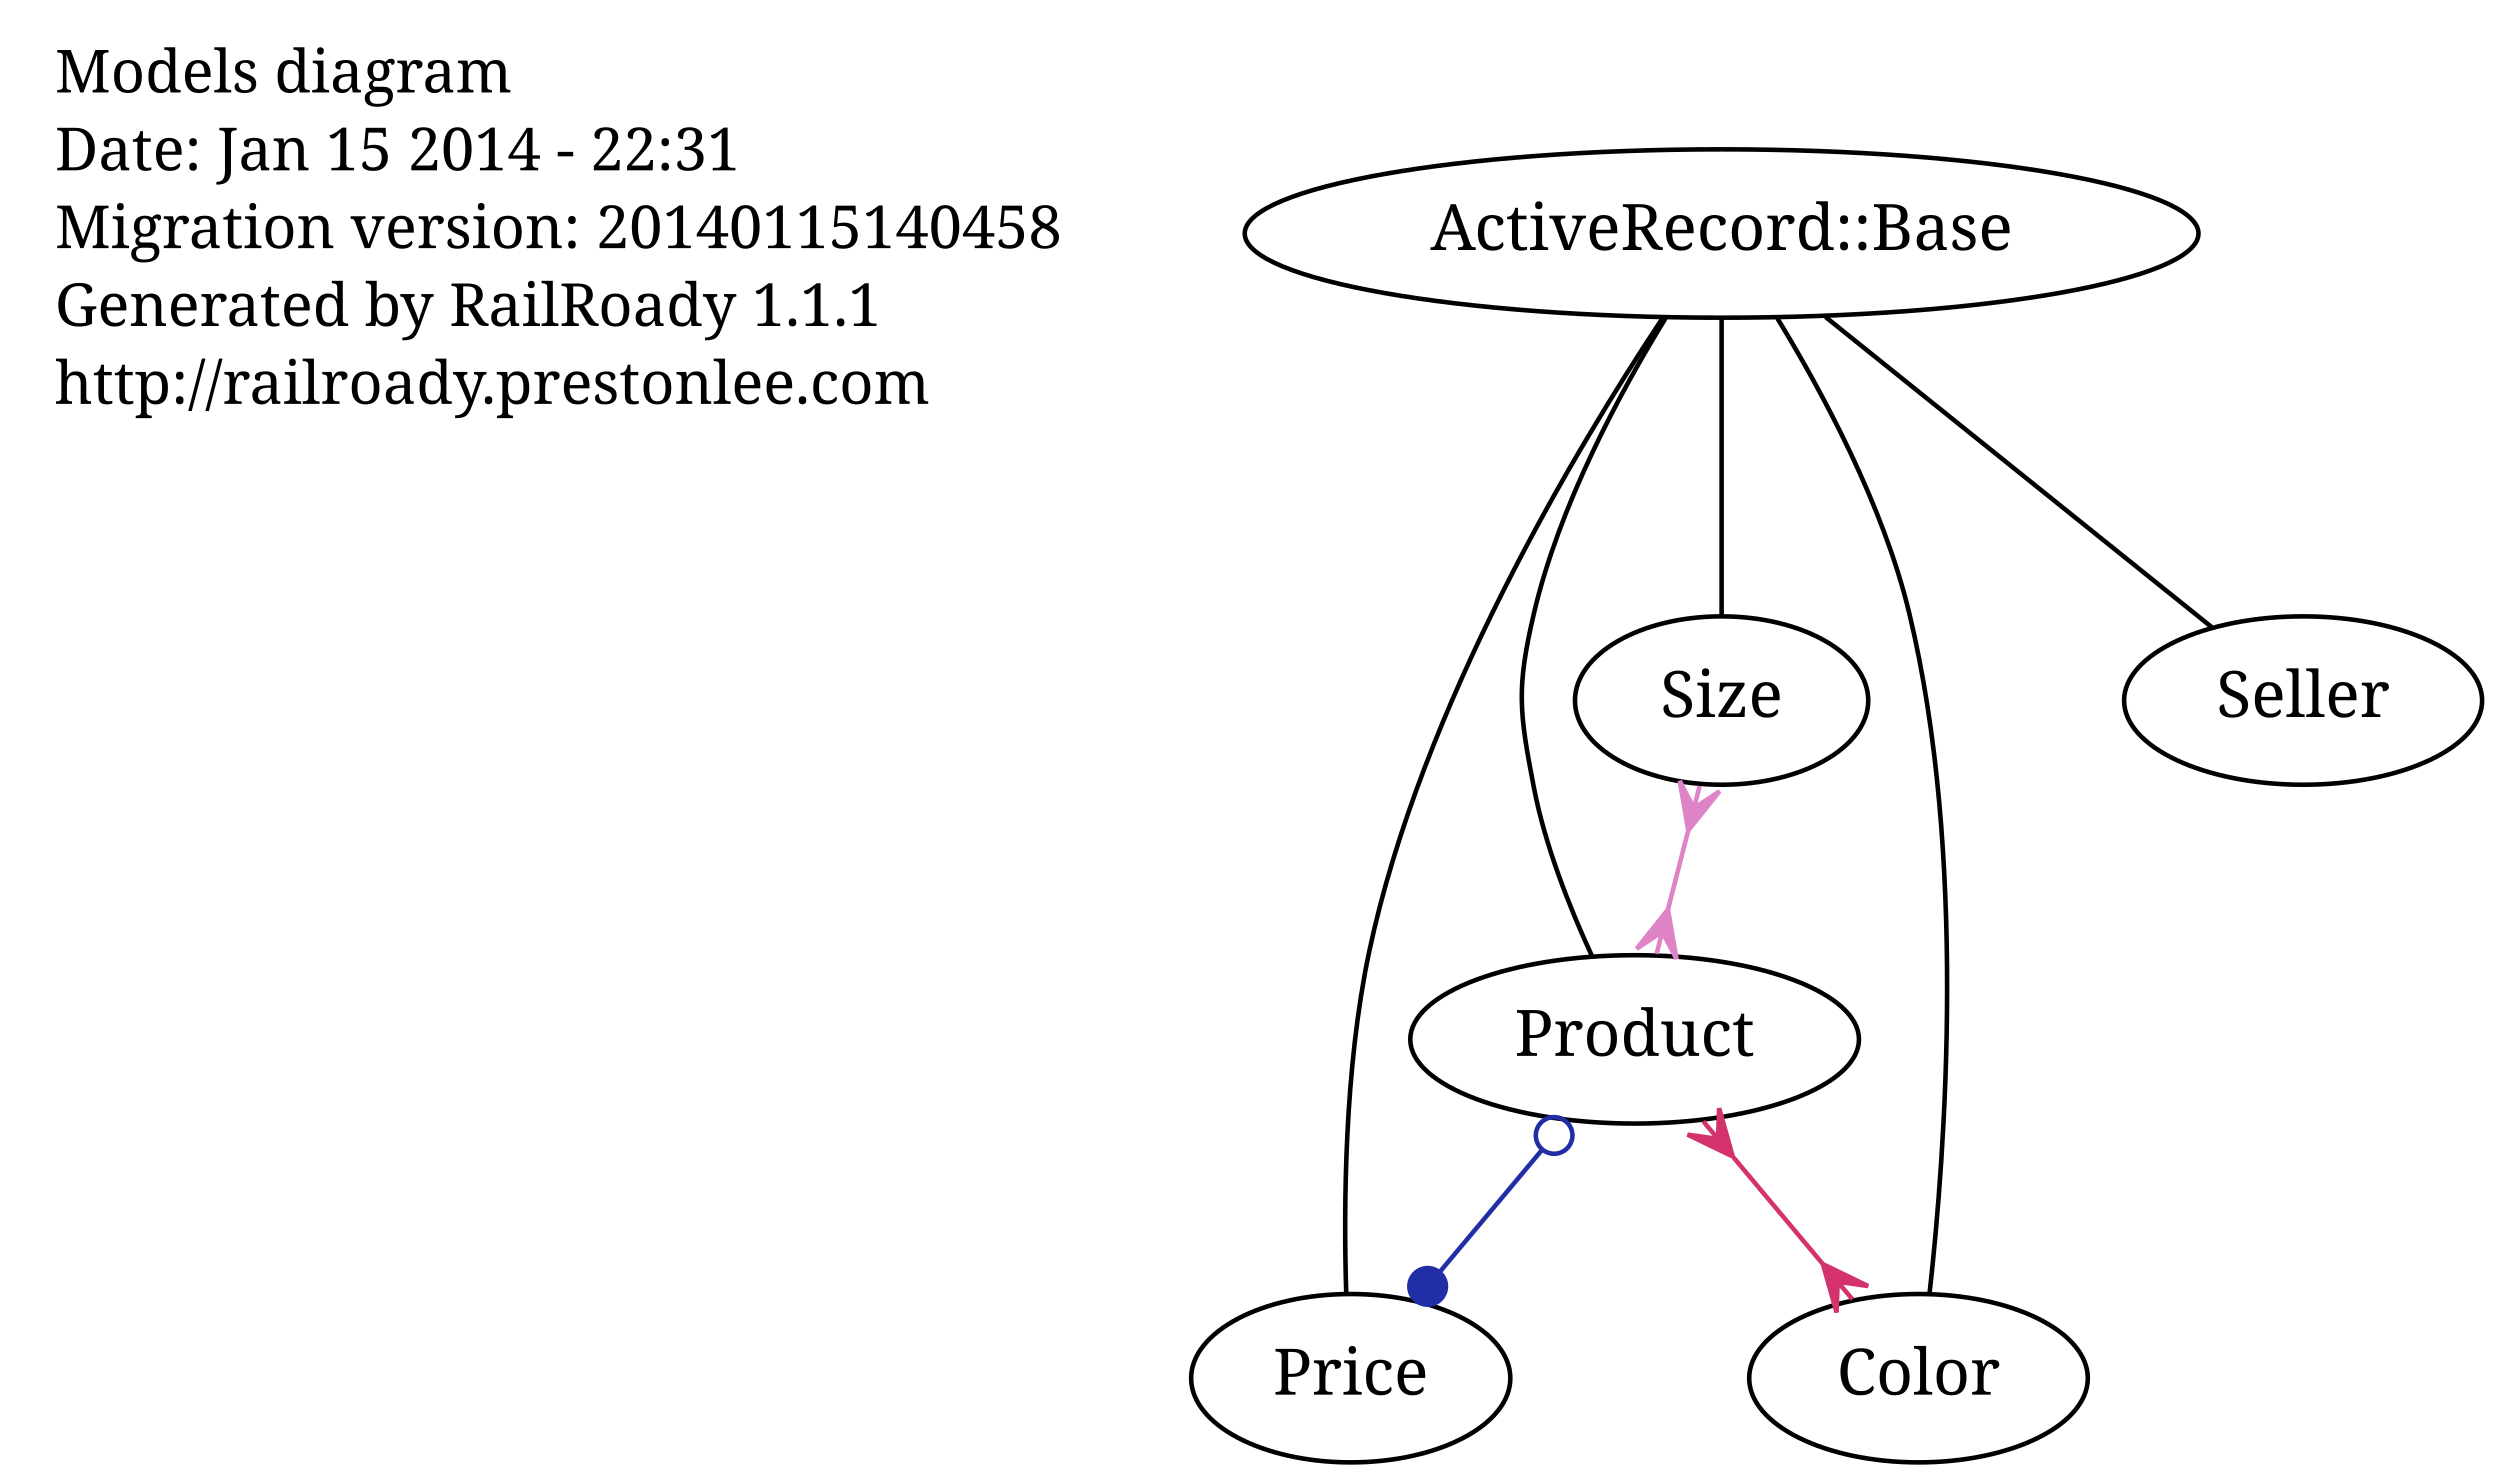
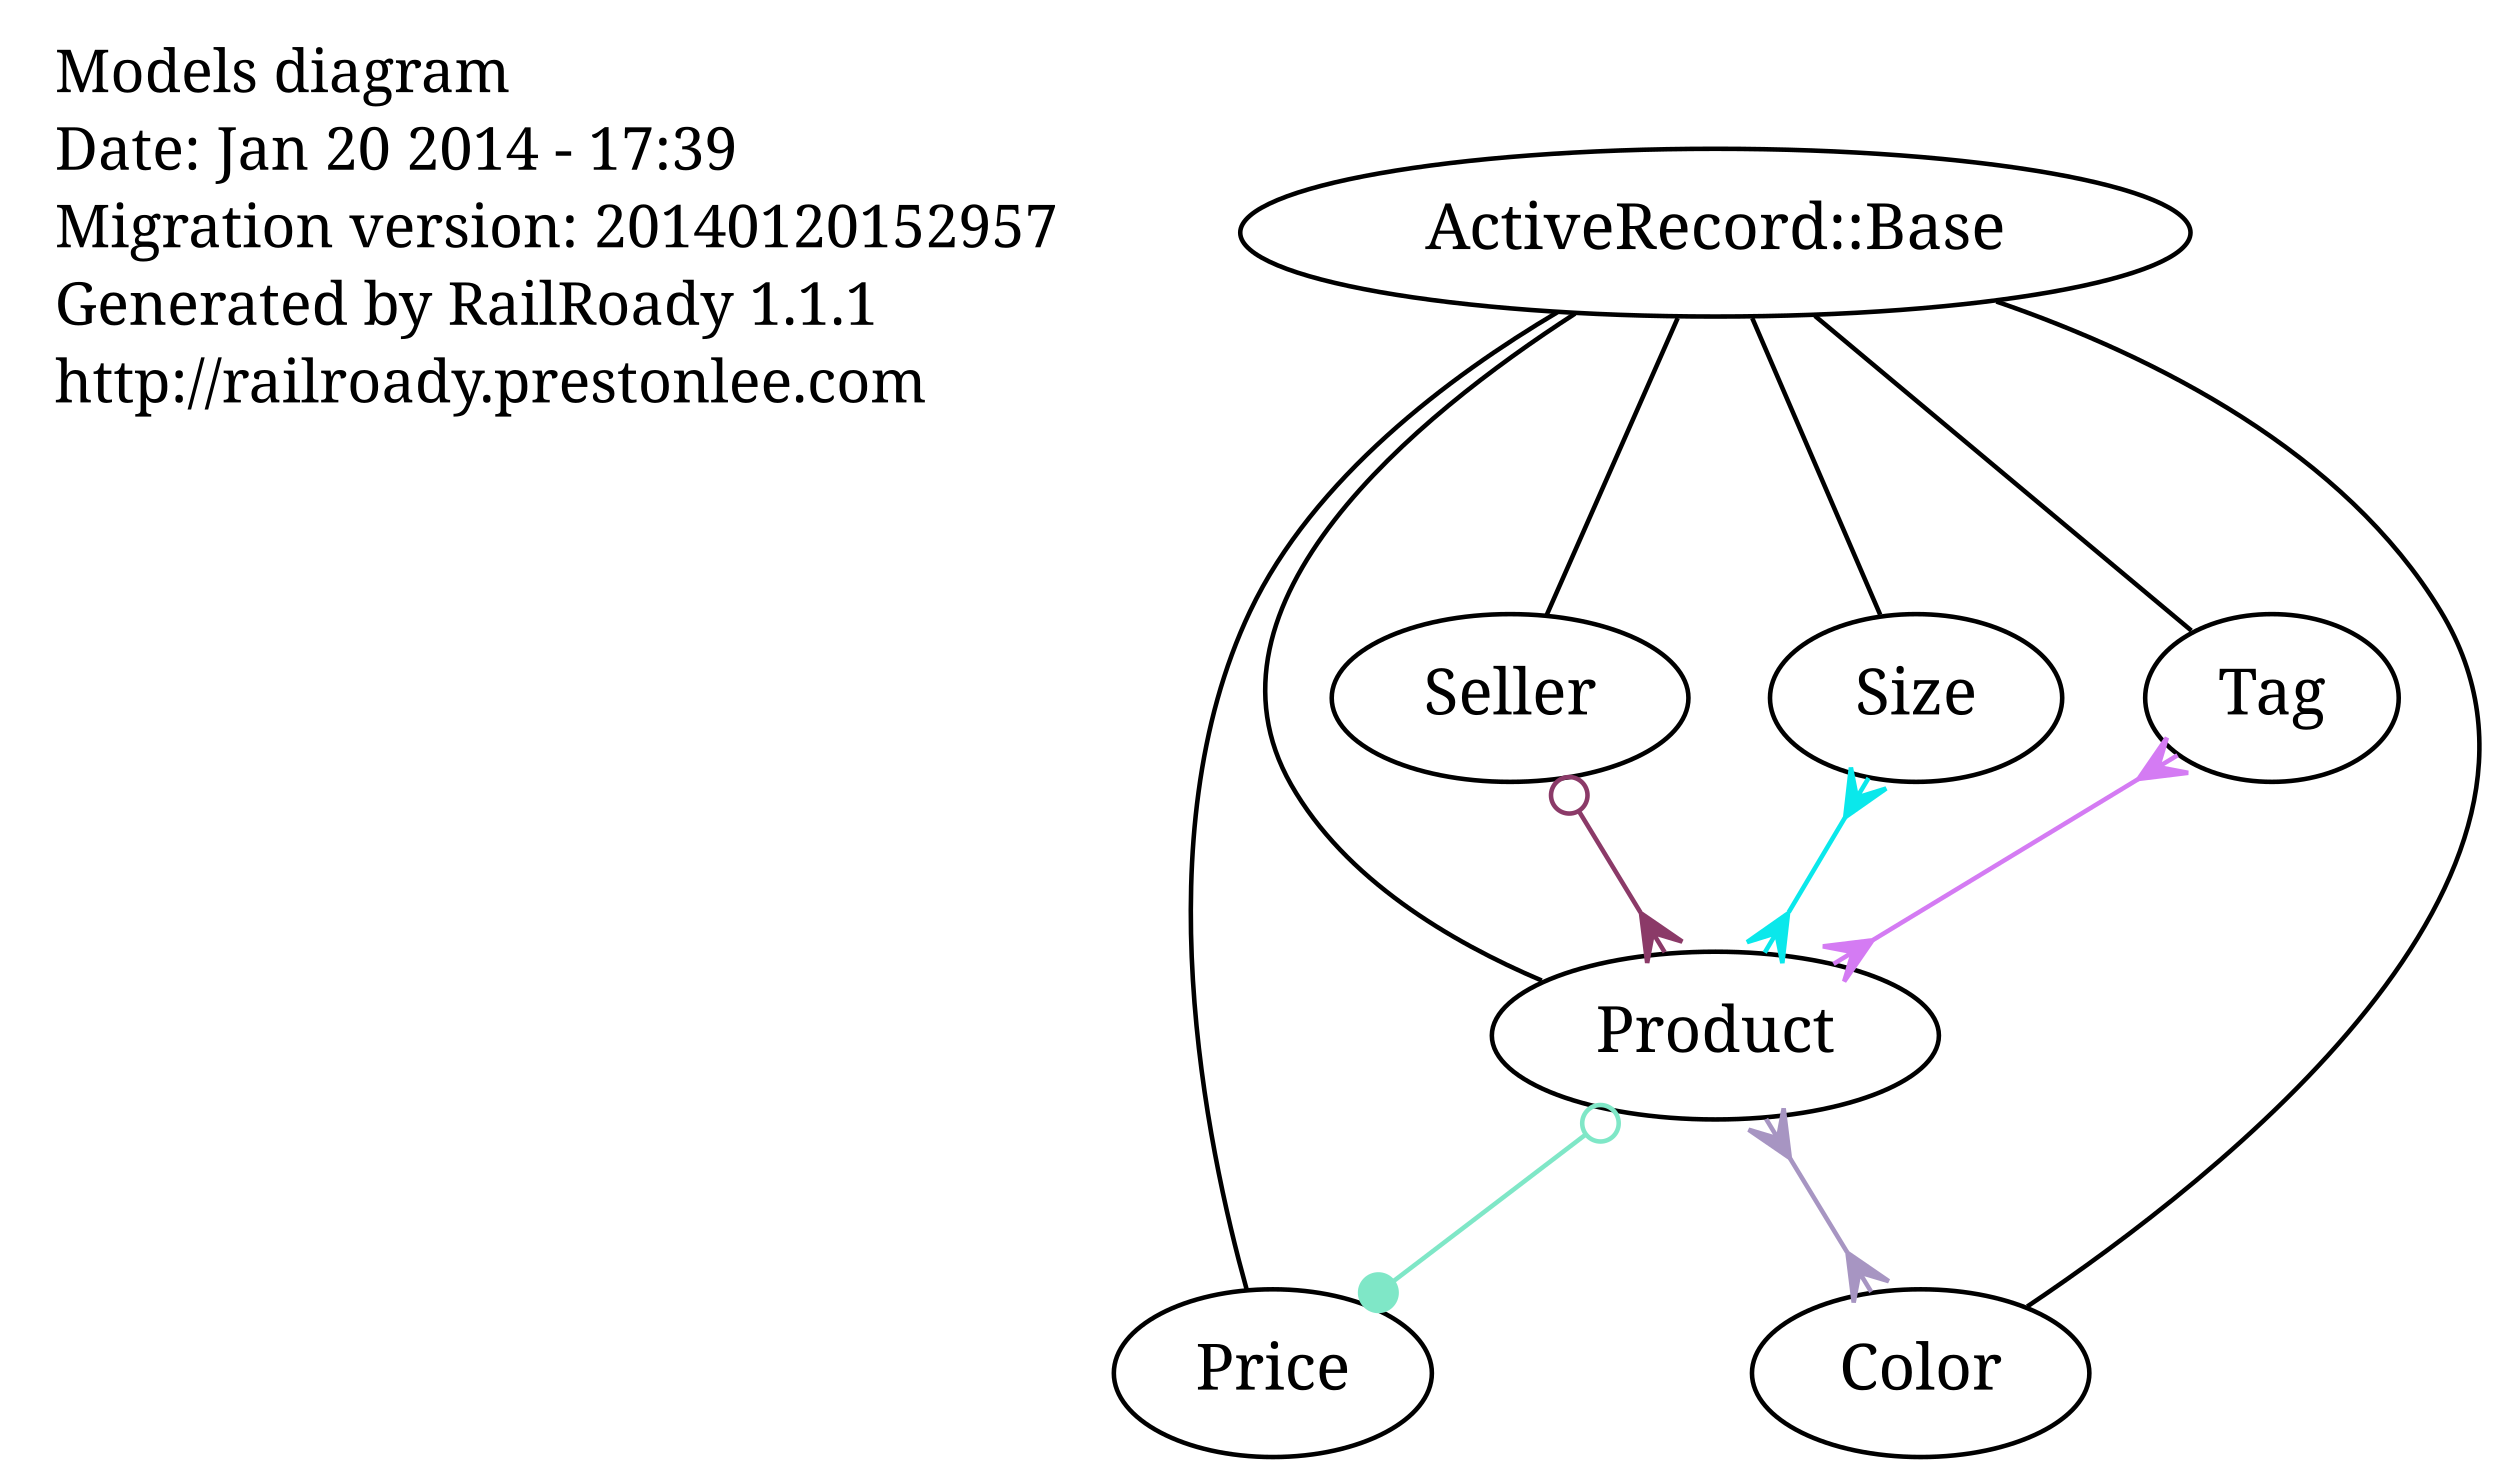
- <svg xmlns="http://www.w3.org/2000/svg" width="546pt" height="324pt" viewBox="0.00 0.00 546.00 324.00">
+ <svg xmlns="http://www.w3.org/2000/svg" width="548pt" height="324pt" viewBox="0.00 0.00 547.98 324.00">
  <g id="graph1" class="graph" transform="scale(1 1) rotate(0) translate(4 320)">
-     <polygon fill="white" stroke="white" points="-4,5 -4,-320 543,-320 543,5 -4,5" />
+     <polygon fill="white" stroke="white" points="-4,5 -4,-320 544.977,-320 544.977,5 -4,5" />
    <g id="node1" class="node">
      <text text-anchor="start" x="8" y="-299.8" font-family="Times Roman,serif" font-size="13.00">Models diagram</text>
-       <text text-anchor="start" x="8" y="-282.8" font-family="Times Roman,serif" font-size="13.00">Date: Jan 15 2014 - 22:31</text>
-       <text text-anchor="start" x="8" y="-265.8" font-family="Times Roman,serif" font-size="13.00">Migration version: 20140115140458</text>
+       <text text-anchor="start" x="8" y="-282.8" font-family="Times Roman,serif" font-size="13.00">Date: Jan 20 2014 - 17:39</text>
+       <text text-anchor="start" x="8" y="-265.8" font-family="Times Roman,serif" font-size="13.00">Migration version: 20140120152957</text>
      <text text-anchor="start" x="8" y="-248.8" font-family="Times Roman,serif" font-size="13.00">Generated by RailRoady 1.1.1</text>
      <text text-anchor="start" x="8" y="-231.8" font-family="Times Roman,serif" font-size="13.00">http://railroady.prestonlee.com</text>
    </g>
    <g id="node2" class="node">
-       <ellipse fill="none" stroke="black" cx="372" cy="-167" rx="32.026" ry="18.385" />
-       <text text-anchor="middle" x="372" y="-163.4" font-family="Times Roman,serif" font-size="14.00">Size</text>
+       <ellipse fill="none" stroke="black" cx="416" cy="-167" rx="32.026" ry="18.385" />
+       <text text-anchor="middle" x="416" y="-163.4" font-family="Times Roman,serif" font-size="14.00">Size</text>
+     </g>
+     <g id="node4" class="node">
+       <ellipse fill="none" stroke="black" cx="372" cy="-93" rx="48.998" ry="18.385" />
+       <text text-anchor="middle" x="372" y="-89.4" font-family="Times Roman,serif" font-size="14.00">Product</text>
+     </g>
+     <g id="edge2" class="edge">
+       <path fill="none" stroke="#0ae8eb" d="M400.455,-140.857C396.445,-134.112 392.12,-126.839 388.083,-120.049" />
+       <polygon fill="#0ae8eb" stroke="#0ae8eb" points="400.462,-140.868 401.705,-151.763 403.017,-145.165 405.573,-149.463 405.573,-149.463 405.573,-149.463 403.017,-145.165 409.441,-147.163 400.462,-140.868 400.462,-140.868" />
+       <polygon fill="#0ae8eb" stroke="#0ae8eb" points="387.923,-119.779 386.68,-108.884 385.367,-115.482 382.812,-111.184 382.812,-111.184 382.812,-111.184 385.367,-115.482 378.944,-113.484 387.923,-119.779 387.923,-119.779" />
    </g>
    <g id="node3" class="node">
-       <ellipse fill="none" stroke="black" cx="353" cy="-93" rx="48.998" ry="18.385" />
-       <text text-anchor="middle" x="353" y="-89.4" font-family="Times Roman,serif" font-size="14.00">Product</text>
+       <ellipse fill="none" stroke="black" cx="494" cy="-167" rx="27.788" ry="18.385" />
+       <text text-anchor="middle" x="494" y="-163.4" font-family="Times Roman,serif" font-size="14.00">Tag</text>
    </g>
-     <g id="edge2" class="edge">
-       <path fill="none" stroke="#de83c6" d="M364.701,-138.573C363.254,-132.937 361.735,-127.019 360.288,-121.384" />
-       <polygon fill="#de83c6" stroke="#de83c6" points="364.719,-138.641 362.847,-149.446 365.962,-143.484 367.205,-148.327 367.205,-148.327 367.205,-148.327 365.962,-143.484 371.564,-147.208 364.719,-138.641 364.719,-138.641" />
-       <polygon fill="#de83c6" stroke="#de83c6" points="360.28,-121.353 362.152,-110.548 359.036,-116.51 357.793,-111.667 357.793,-111.667 357.793,-111.667 359.036,-116.51 353.434,-112.786 360.28,-121.353 360.28,-121.353" />
-     </g>
-     <g id="node4" class="node">
-       <ellipse fill="none" stroke="black" cx="291" cy="-19" rx="34.857" ry="18.385" />
-       <text text-anchor="middle" x="291" y="-15.4" font-family="Times Roman,serif" font-size="14.00">Price</text>
-     </g>
-     <g id="edge8" class="edge">
-       <path fill="none" stroke="#212ea5" d="M332.617,-68.672C325.475,-60.148 317.479,-50.604 310.418,-42.177" />
-       <ellipse fill="none" stroke="#212ea5" cx="335.423" cy="-72.021" rx="4" ry="4" />
-       <ellipse fill="#212ea5" stroke="#212ea5" cx="307.8" cy="-39.052" rx="4" ry="4" />
+     <g id="edge6" class="edge">
+       <path fill="none" stroke="#d47bf3" d="M464.74,-149.252C447.243,-138.639 424.918,-125.098 406.556,-113.96" />
+       <polygon fill="#d47bf3" stroke="#d47bf3" points="464.754,-149.261 470.971,-158.294 469.029,-151.854 473.304,-154.447 473.304,-154.447 473.304,-154.447 469.029,-151.854 475.638,-150.599 464.754,-149.261 464.754,-149.261" />
+       <polygon fill="#d47bf3" stroke="#d47bf3" points="406.449,-113.895 400.232,-104.862 402.174,-111.302 397.899,-108.709 397.899,-108.709 397.899,-108.709 402.174,-111.302 395.565,-112.557 406.449,-113.895 406.449,-113.895" />
    </g>
    <g id="node5" class="node">
-       <ellipse fill="none" stroke="black" cx="415" cy="-19" rx="36.977" ry="18.385" />
-       <text text-anchor="middle" x="415" y="-15.4" font-family="Times Roman,serif" font-size="14.00">Color</text>
+       <ellipse fill="none" stroke="black" cx="275" cy="-19" rx="34.857" ry="18.385" />
+       <text text-anchor="middle" x="275" y="-15.4" font-family="Times Roman,serif" font-size="14.00">Price</text>
    </g>
-     <g id="edge6" class="edge">
-       <path fill="none" stroke="#d4326c" d="M374.61,-67.208C380.915,-59.681 387.794,-51.472 394.057,-43.996" />
-       <polygon fill="#d4326c" stroke="#d4326c" points="374.431,-67.421 364.559,-72.197 371.22,-71.254 368.008,-75.087 368.008,-75.087 368.008,-75.087 371.22,-71.254 371.458,-77.977 374.431,-67.421 374.431,-67.421" />
-       <polygon fill="#d4326c" stroke="#d4326c" points="394.134,-43.904 404.006,-39.129 397.346,-40.071 400.557,-36.239 400.557,-36.239 400.557,-36.239 397.346,-40.071 397.107,-33.349 394.134,-43.904 394.134,-43.904" />
+     <g id="edge12" class="edge">
+       <path fill="none" stroke="#7fe7c7" d="M343.531,-71.281C330.242,-61.143 314.518,-49.148 301.486,-39.206" />
+       <ellipse fill="none" stroke="#7fe7c7" cx="346.809" cy="-73.782" rx="4" ry="4" />
+       <ellipse fill="#7fe7c7" stroke="#7fe7c7" cx="298.124" cy="-36.641" rx="4" ry="4" />
    </g>
    <g id="node6" class="node">
-       <ellipse fill="none" stroke="black" cx="499" cy="-167" rx="39.097" ry="18.385" />
-       <text text-anchor="middle" x="499" y="-163.4" font-family="Times Roman,serif" font-size="14.00">Seller</text>
+       <ellipse fill="none" stroke="black" cx="417" cy="-19" rx="36.977" ry="18.385" />
+       <text text-anchor="middle" x="417" y="-15.4" font-family="Times Roman,serif" font-size="14.00">Color</text>
    </g>
-     <g id="node8" class="node">
+     <g id="edge10" class="edge">
+       <path fill="none" stroke="#a795c2" d="M388.343,-66.124C392.42,-59.42 396.789,-52.236 400.856,-45.547" />
+       <polygon fill="#a795c2" stroke="#a795c2" points="388.319,-66.164 379.279,-72.37 385.722,-70.436 383.124,-74.708 383.124,-74.708 383.124,-74.708 385.722,-70.436 386.969,-77.046 388.319,-66.164 388.319,-66.164" />
+       <polygon fill="#a795c2" stroke="#a795c2" points="400.964,-45.371 410.005,-39.164 403.562,-41.099 406.16,-36.826 406.16,-36.826 406.16,-36.826 403.562,-41.099 402.315,-34.488 400.964,-45.371 400.964,-45.371" />
+     </g>
+     <g id="node7" class="node">
+       <ellipse fill="none" stroke="black" cx="327" cy="-167" rx="39.097" ry="18.385" />
+       <text text-anchor="middle" x="327" y="-163.4" font-family="Times Roman,serif" font-size="14.00">Seller</text>
+     </g>
+     <g id="edge20" class="edge">
+       <path fill="none" stroke="#8b3a68" d="M342.182,-142.034C346.491,-134.948 351.202,-127.201 355.581,-120" />
+       <ellipse fill="none" stroke="#8b3a68" cx="339.972" cy="-145.669" rx="4" ry="4" />
+       <polygon fill="#8b3a68" stroke="#8b3a68" points="355.699,-119.807 364.739,-113.601 358.297,-115.535 360.894,-111.262 360.894,-111.262 360.894,-111.262 358.297,-115.535 357.05,-108.924 355.699,-119.807 355.699,-119.807" />
+     </g>
+     <g id="node9" class="node">
      <ellipse fill="none" stroke="black" cx="372" cy="-269" rx="104.151" ry="18.385" />
      <text text-anchor="middle" x="372" y="-265.4" font-family="Times Roman,serif" font-size="14.00">ActiveRecord::Base</text>
    </g>
    <g id="edge4" class="edge">
-       <path fill="none" stroke="black" d="M372,-250.292C372,-231.888 372,-203.953 372,-185.59" />
+       <path fill="none" stroke="black" d="M380.07,-250.292C388.059,-231.773 400.21,-203.603 408.129,-185.247" />
    </g>
-     <g id="edge10" class="edge">
-       <path fill="none" stroke="black" d="M359.751,-250.492C349.792,-234.263 336.519,-209.633 331,-186 327.159,-169.554 327.806,-164.584 331,-148 333.45,-135.276 338.818,-121.753 343.638,-111.301" />
-     </g>
-     <g id="edge12" class="edge">
-       <path fill="none" stroke="black" d="M358.971,-250.313C340.148,-221.984 306.36,-165.762 295,-112 289.654,-86.701 289.428,-56.698 290.01,-37.753" />
+     <g id="edge8" class="edge">
+       <path fill="none" stroke="black" d="M393.811,-250.764C417.388,-231.052 454.51,-200.016 476.333,-181.77" />
    </g>
    <g id="edge14" class="edge">
-       <path fill="none" stroke="black" d="M384.178,-250.475C394.092,-234.236 407.34,-209.599 413,-186 425.612,-133.415 420.909,-68.815 417.426,-37.615" />
+       <path fill="none" stroke="black" d="M341.239,-251.252C306.164,-228.599 256.421,-187.585 279,-148 290.803,-127.307 313.784,-113.609 333.946,-105.059" />
    </g>
    <g id="edge16" class="edge">
-       <path fill="none" stroke="black" d="M394.705,-250.764C418.678,-231.511 456.102,-201.453 478.999,-183.064" />
+       <path fill="none" stroke="black" d="M337.364,-251.55C313.572,-237.455 283.873,-215.174 270,-186 246.52,-136.622 260.329,-69.417 269.243,-37.41" />
+     </g>
+     <g id="edge18" class="edge">
+       <path fill="none" stroke="black" d="M433.584,-253.911C468.718,-241.802 509.858,-220.886 531,-186 566.206,-127.909 483.059,-62.224 440.362,-33.614" />
+     </g>
+     <g id="edge22" class="edge">
+       <path fill="none" stroke="black" d="M363.746,-250.292C355.576,-231.773 343.148,-203.603 335.05,-185.247" />
    </g>
  </g>
</svg>
